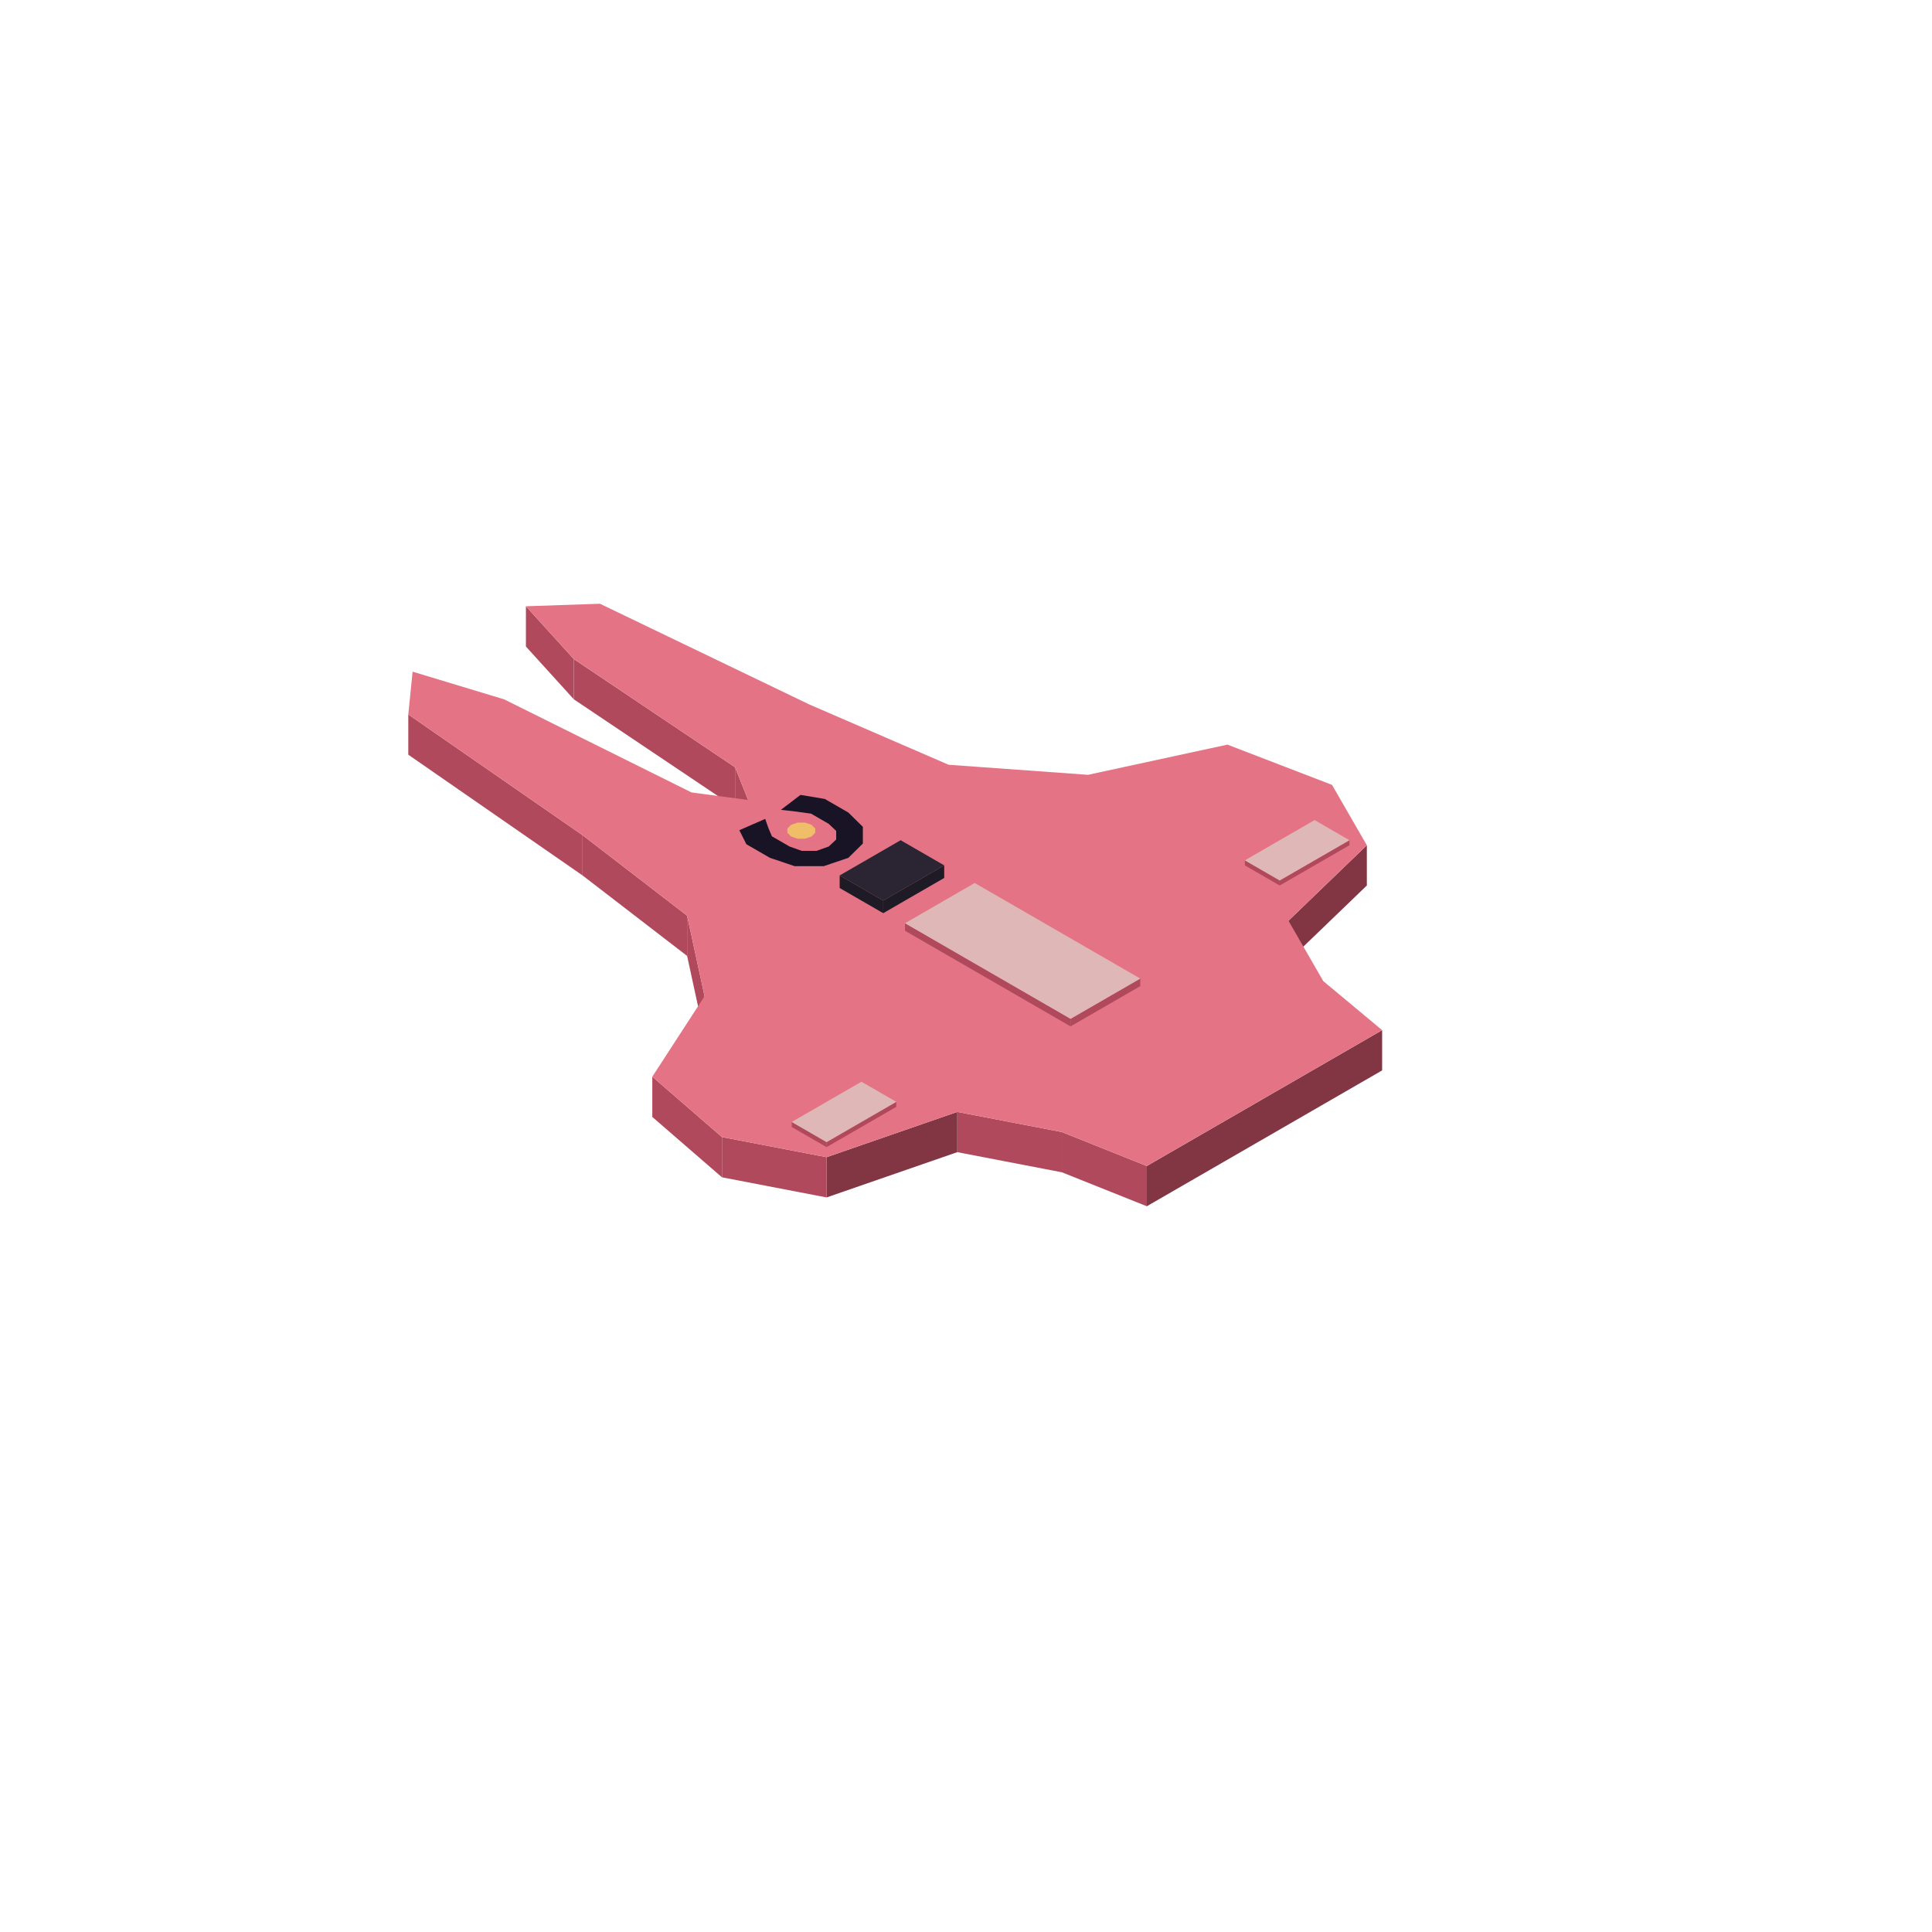
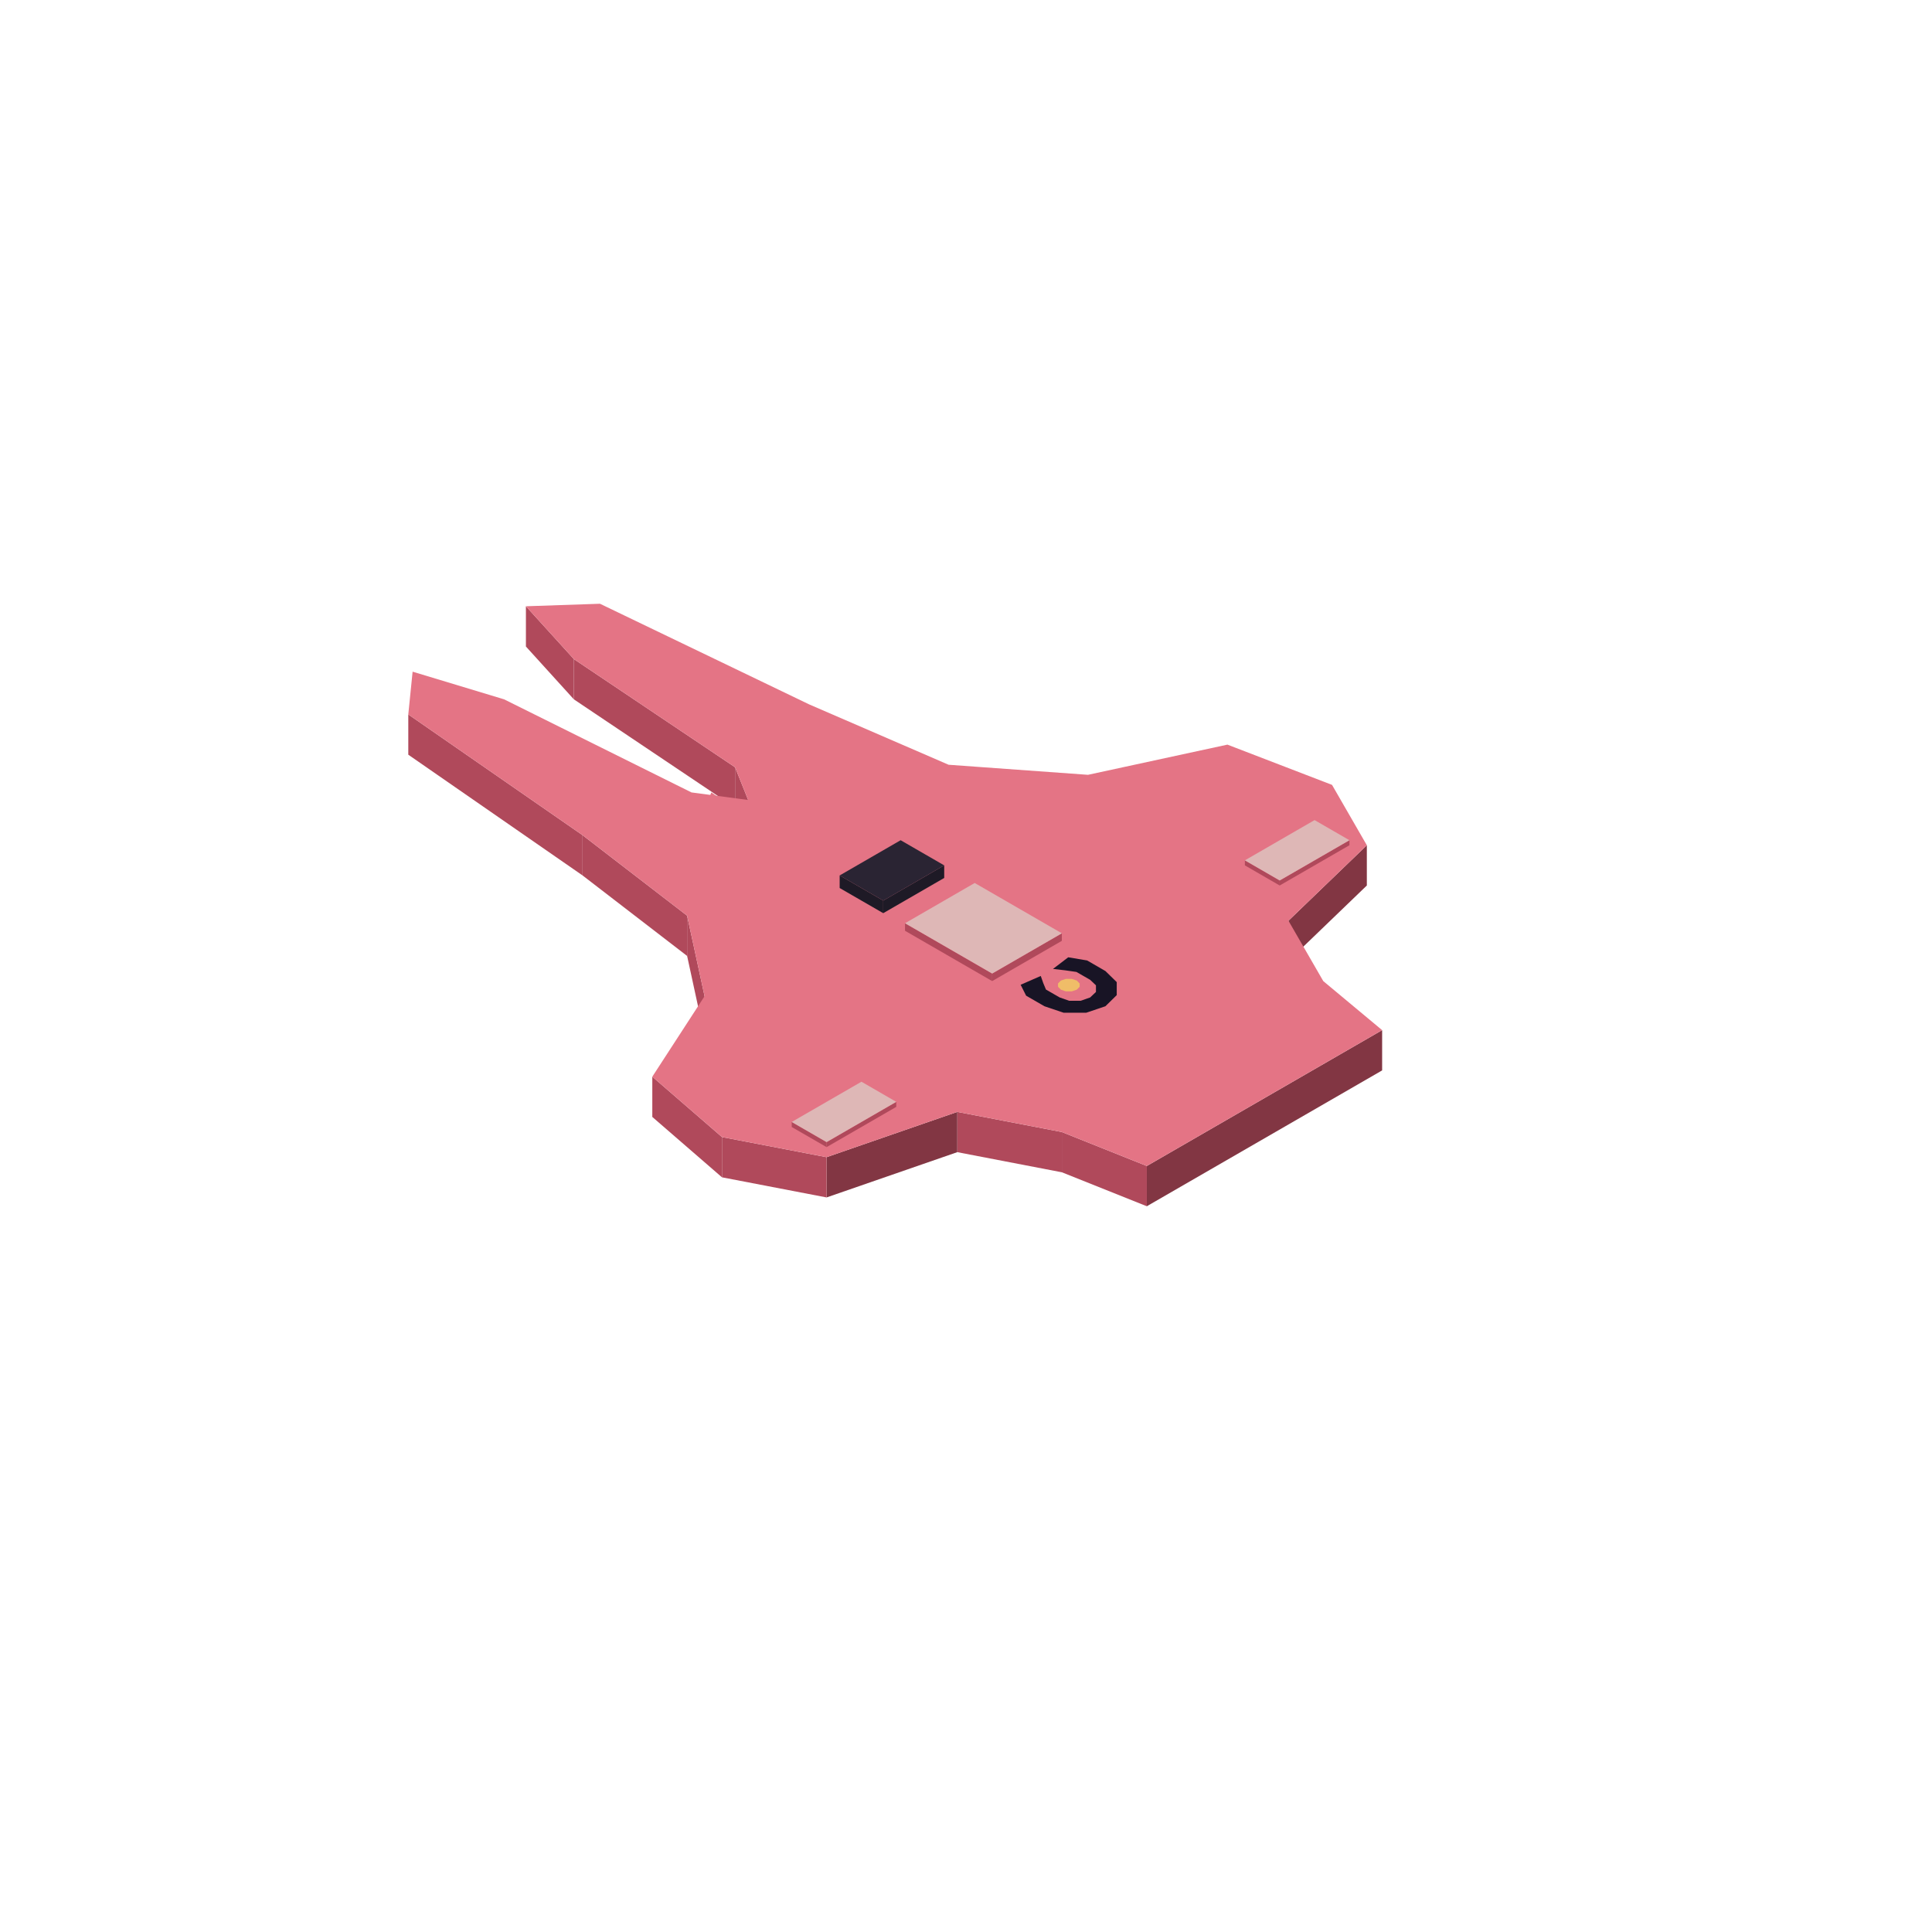
<svg xmlns="http://www.w3.org/2000/svg" width="168" height="168" viewBox="0 0 384 384">
+   <polygon fill="#e47485" points="141.38,157.50 142.50,158.25 141.16,158.06" />
  <polygon fill="#b0495b" points="146.10,152.50 148.70,159.00 148.70,167.00 146.10,160.50" />
  <polygon fill="#b0495b" points="114.06,131.00 146.10,152.50 146.10,160.50 114.06,139.00" />
  <polygon fill="#b0495b" points="104.53,120.50 114.06,131.00 114.06,139.00 104.53,128.50" />
  <polygon fill="#823643" points="256.09,183.00 271.67,168.00 271.67,176.00 256.09,191.00" />
  <polygon fill="#823643" points="227.94,231.75 274.71,204.75 274.71,212.75 227.94,239.75" />
  <polygon fill="#b0495b" points="211.05,225.00 227.94,231.75 227.94,239.75 211.05,233.00" />
  <polygon fill="#b0495b" points="190.27,221.00 211.05,225.00 211.05,233.00 190.27,229.00" />
  <polygon fill="#823643" points="164.29,230.00 190.27,221.00 190.27,229.00 164.29,238.00" />
  <polygon fill="#b0495b" points="143.50,226.00 164.29,230.00 164.29,238.00 143.50,234.00" />
  <polygon fill="#b0495b" points="129.65,214.00 143.50,226.00 143.50,234.00 129.65,222.00" />
  <polygon fill="#b0495b" points="136.57,182.00 140.04,198.00 140.04,206.00 136.57,190.00" />
  <polygon fill="#b0495b" points="115.79,166.00 136.57,182.00 136.57,190.00 115.79,174.00" />
  <polygon fill="#b0495b" points="81.15,142.00 115.79,166.00 115.79,174.00 81.15,150.00" />
  <polygon fill="#e47485" points="148.70,159.00 146.10,152.50 114.06,131.00 104.53,120.50 119.25,120.00 160.82,140.00 188.54,152.00 216.25,154.00 243.96,148.00 264.75,156.00 271.67,168.00 256.09,183.00 263.01,195.00 274.71,204.75 227.94,231.75 211.05,225.00 190.27,221.00 164.29,230.00 143.50,226.00 129.65,214.00 140.04,198.00 136.57,182.00 115.79,166.00 81.15,142.00 82.01,133.50 100.20,139.00 137.44,157.50 148.70,159.00" />
-   <polygon fill="#f0bd68" points="161.29,163.93 162.03,164.67 162.03,165.53 161.29,166.27 160.01,166.70 158.52,166.70 157.24,166.27 156.50,165.53 156.50,164.67 157.24,163.93 158.52,163.50 160.01,163.50" />
-   <polygon fill="#181425" points="163.71,172.16 157.94,172.16 153.03,170.50 148.35,167.80 146.95,165.01 152.09,162.76 152.72,164.56 153.42,166.22 156.93,168.25 159.34,169.11 162.30,169.11 164.72,168.25 166.20,166.86 166.20,165.15 164.72,163.75 161.21,161.72 158.33,161.32 155.21,160.96 159.11,157.99 163.94,158.80 168.62,161.50 171.50,164.34 171.50,167.66 168.62,170.50" />
+   <polygon fill="#f0bd68" points="214.01,194.89 214.59,195.47 214.59,196.13 214.01,196.71 213.02,197.04 211.86,197.04 210.86,196.71 210.29,196.13 210.29,195.47 210.86,194.89 211.86,194.56 213.02,194.56" />
+   <polygon fill="#181425" points="215.89,201.29 211.41,201.29 207.59,200.00 203.95,197.90 202.86,195.73 206.86,193.98 207.35,195.38 207.89,196.68 210.62,198.25 212.50,198.91 214.80,198.91 216.68,198.25 217.83,197.16 217.83,195.84 216.68,194.75 213.95,193.18 211.71,192.86 209.29,192.58 212.32,190.27 216.08,190.90 219.71,193.00 221.96,195.20 221.96,197.79 219.71,200.00" />
  <polygon fill="#b0495b" points="254.35,175.00 268.21,167.00 268.21,168.00 254.35,176.00" />
  <polygon fill="#b0495b" points="247.43,171.00 254.35,175.00 254.35,176.00 247.43,172.00" />
  <polygon fill="#deb7b6" points="247.43,171.00 261.28,163.00 268.21,167.00 254.35,175.00" />
  <polygon fill="#1e1a26" points="175.55,179.00 187.67,172.00 187.67,174.50 175.55,181.50" />
  <polygon fill="#1e1a26" points="166.89,174.00 175.55,179.00 175.55,181.50 166.89,176.50" />
  <polygon fill="#2a2433" points="166.89,174.00 179.01,167.00 187.67,172.00 175.55,179.00" />
-   <polygon fill="#b0495b" points="212.78,202.50 226.64,194.50 226.64,196.00 212.78,204.00" />
-   <polygon fill="#b0495b" points="179.88,183.50 212.78,202.50 212.78,204.00 179.88,185.00" />
-   <polygon fill="#deb7b6" points="179.88,183.50 193.73,175.50 226.64,194.50 212.78,202.50" />
+   <polygon fill="#b0495b" points="197.20,193.50 211.05,185.50 211.05,187.00 197.20,195.00" />
+   <polygon fill="#b0495b" points="179.88,183.50 197.20,193.50 197.20,195.00 179.88,185.00" />
+   <polygon fill="#deb7b6" points="179.88,183.50 193.73,175.50 211.05,185.50 197.20,193.50" />
  <polygon fill="#b0495b" points="164.29,227.00 178.14,219.00 178.14,220.00 164.29,228.00" />
  <polygon fill="#b0495b" points="157.36,223.00 164.29,227.00 164.29,228.00 157.36,224.00" />
  <polygon fill="#deb7b6" points="157.36,223.00 171.22,215.00 178.14,219.00 164.29,227.00" />
</svg>
